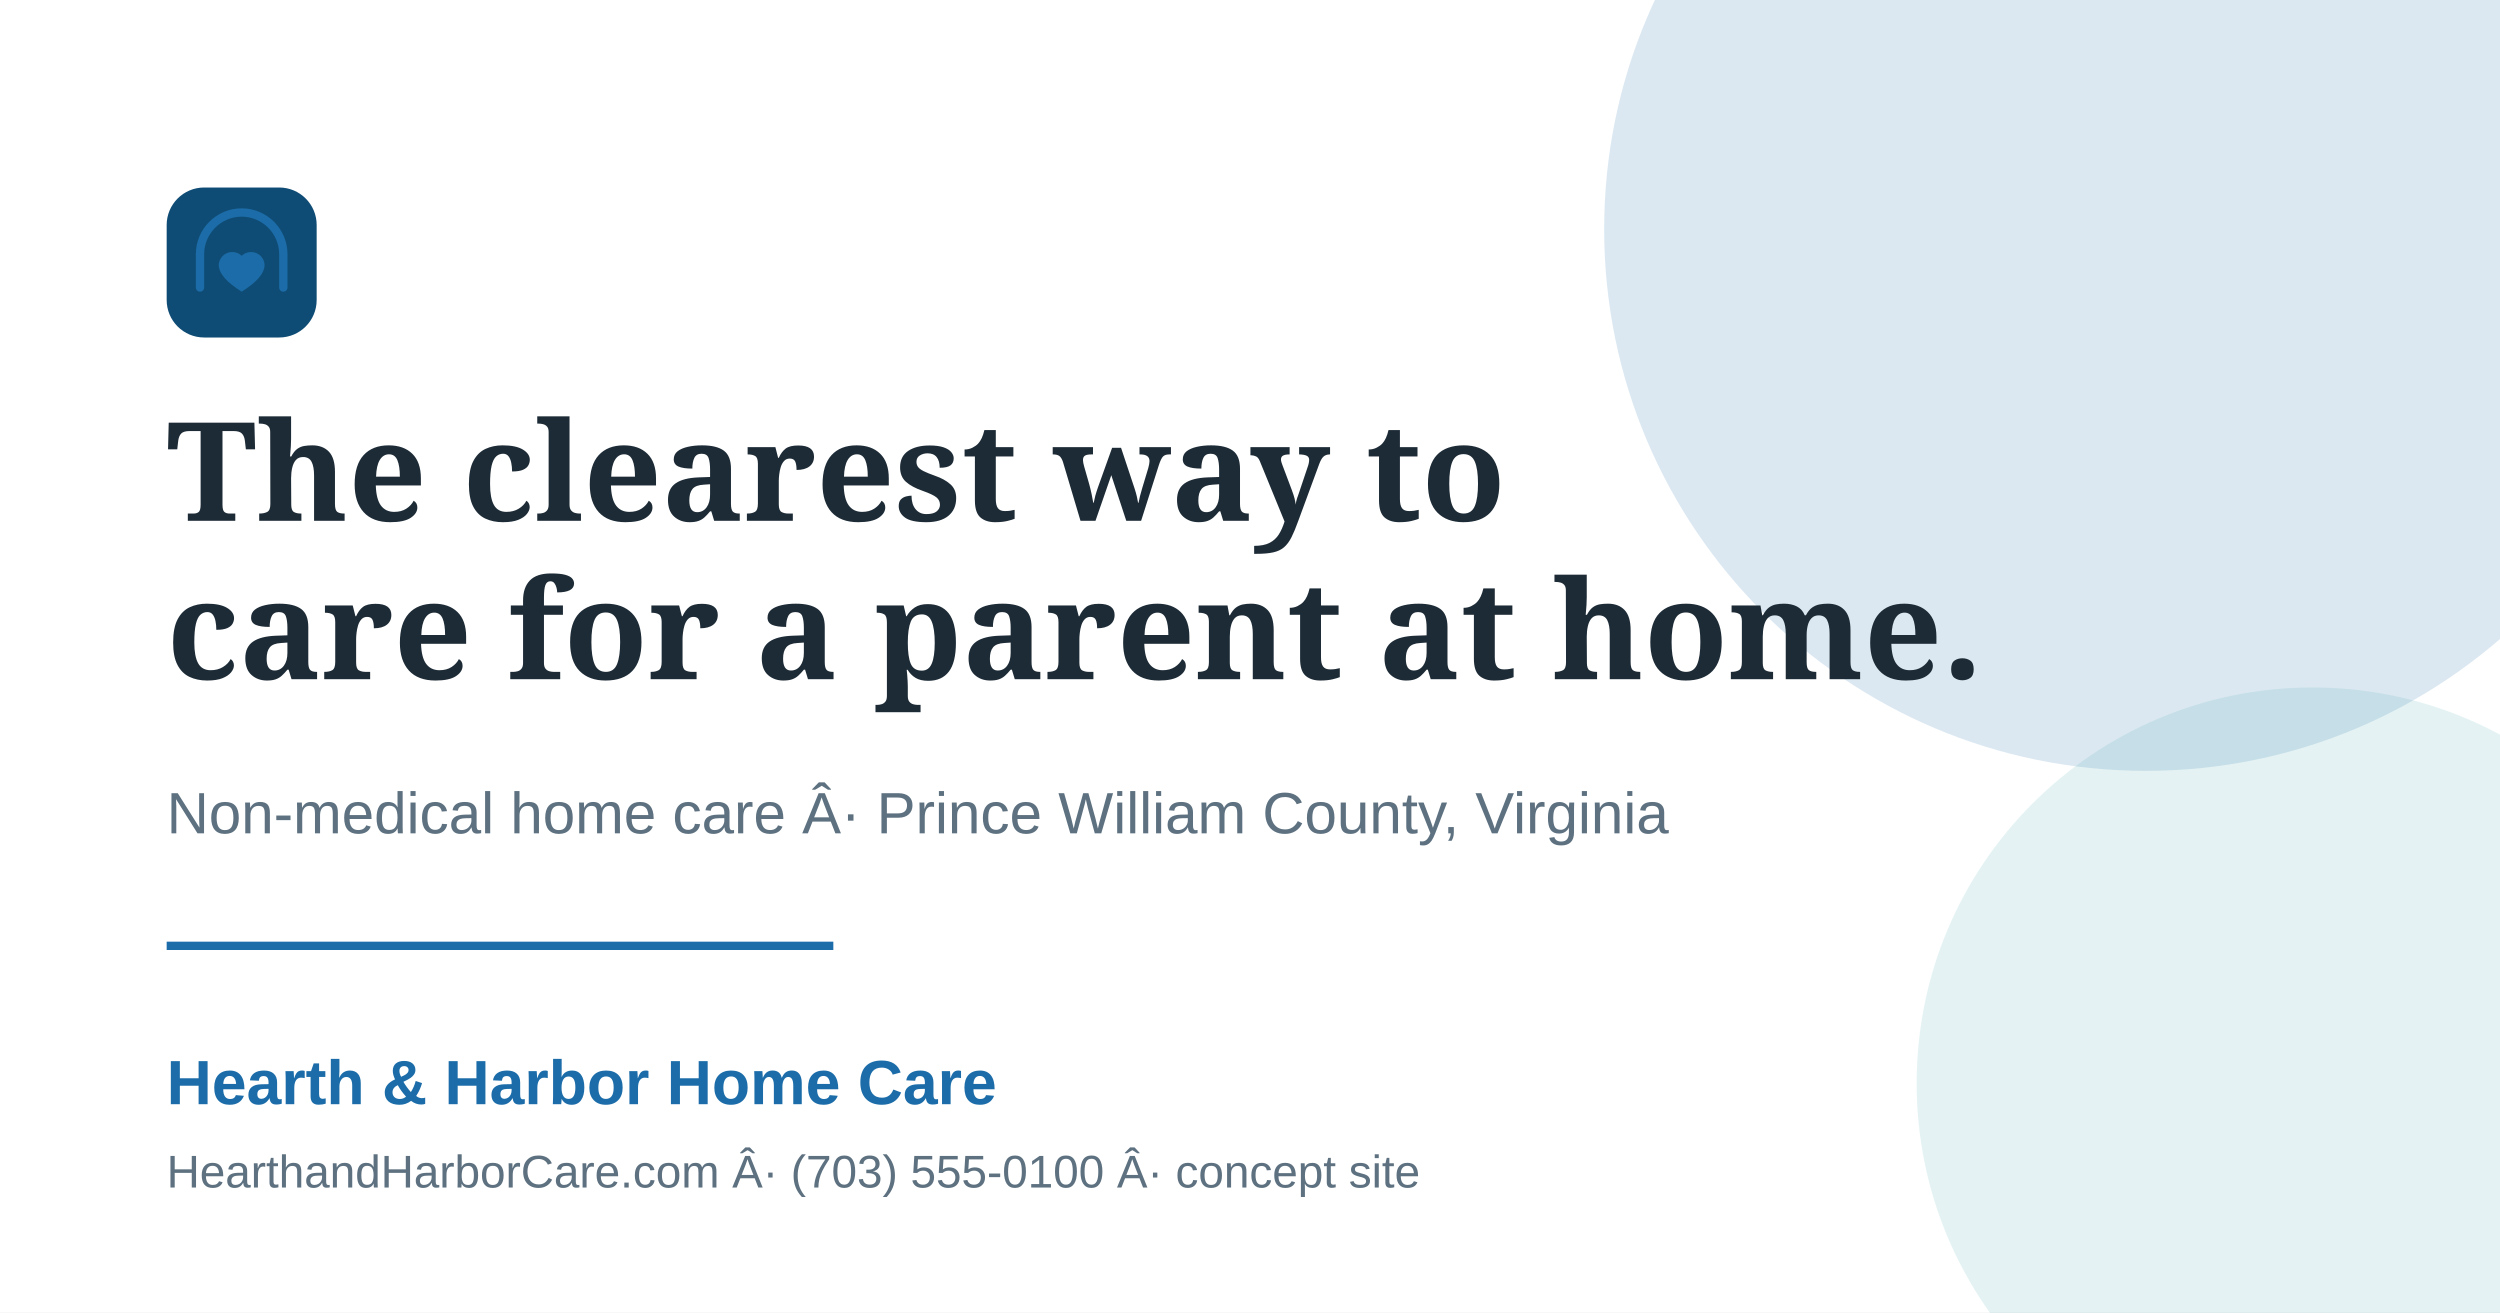
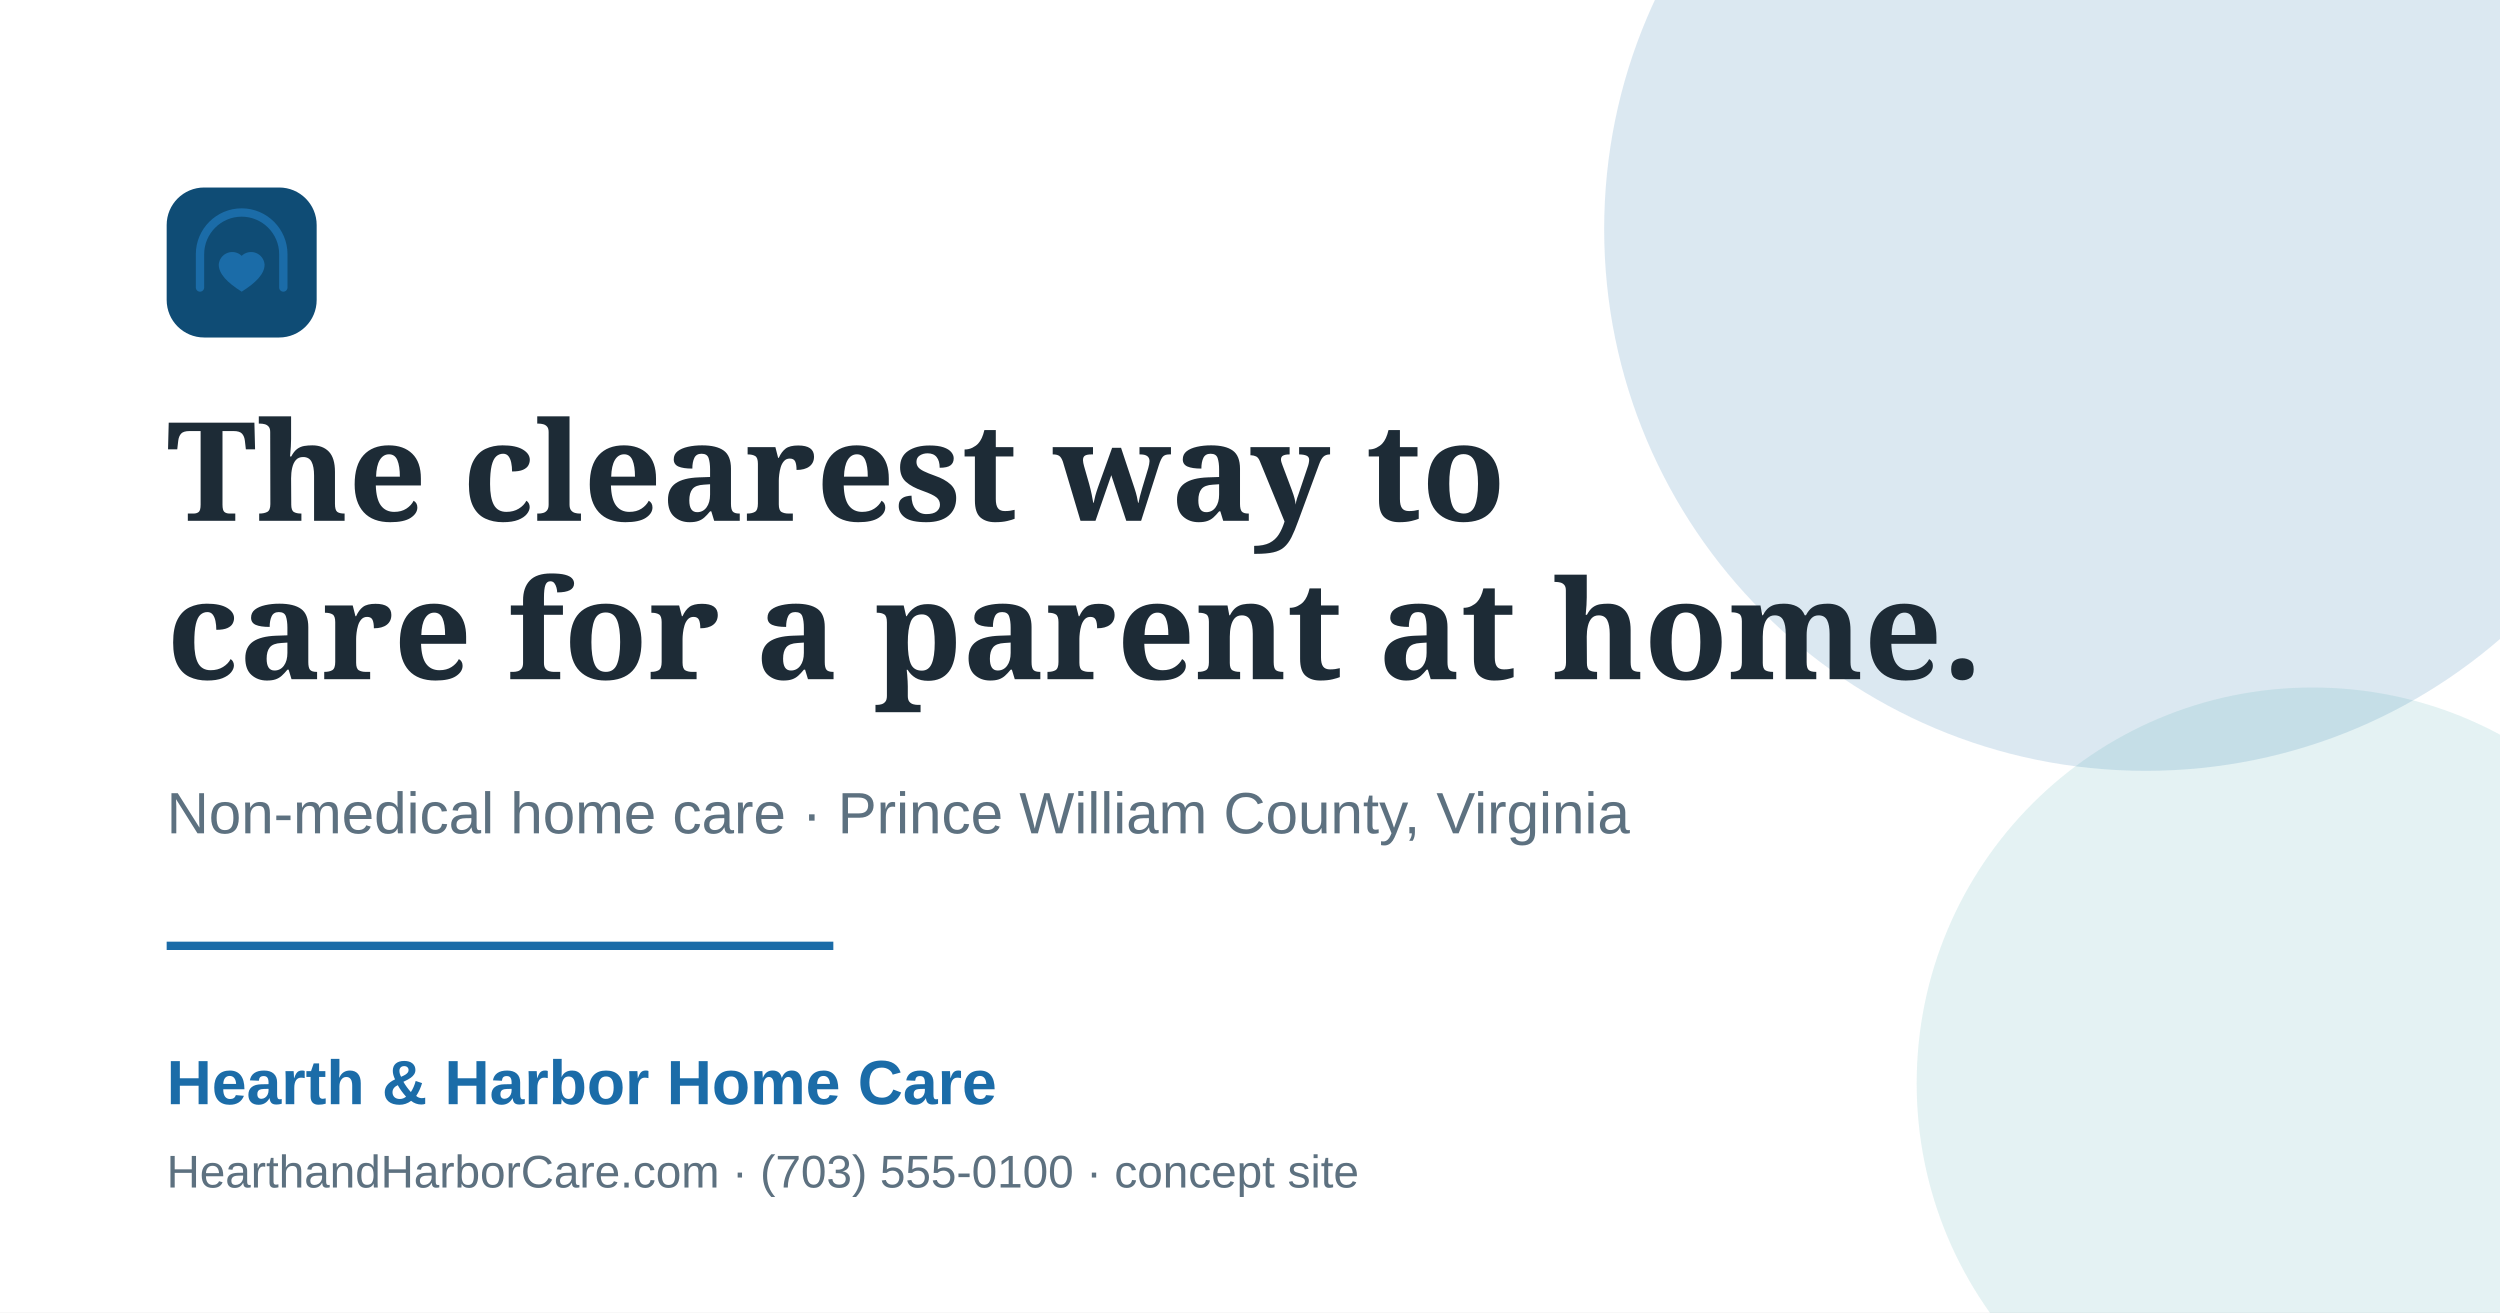
<svg xmlns="http://www.w3.org/2000/svg" width="1200" height="630" viewBox="0 0 1200 630">
  <rect width="1200" height="630" fill="#FFFFFF" />
  <circle cx="1030" cy="110" r="260" fill="#1B6CA8" opacity=".16" />
  <circle cx="1110" cy="520" r="190" fill="#38A3A5" opacity=".14" />
  <g transform="translate(80 90)">
    <rect width="72" height="72" rx="18" fill="#0F4C75" />
    <path d="M16 48V32c0-11 9-20 20-20s20 9 20 20v16" fill="none" stroke="#1B6CA8" stroke-width="4" stroke-linecap="round" />
    <path d="M36 50c-7-4.4-11-8.6-11-13a6.5 6.5 0 0 1 11-4.2 6.5 6.5 0 0 1 11 4.2c0 4.4-4 8.6-11 13Z" fill="#1B6CA8" />
  </g>
  <text x="80" y="250" font-family="Georgia, serif" font-size="66" font-weight="700" fill="#1D2B36">The clearest way to</text>
  <text x="80" y="326" font-family="Georgia, serif" font-size="66" font-weight="700" fill="#1D2B36">care for a parent at home.</text>
-   <text x="80" y="400" font-family="Arial, sans-serif" font-size="28" fill="#5D7180">Non-medical home care Â· Prince William County, Virginia</text>
+   <text x="80" y="400" font-family="Arial, sans-serif" font-size="28" fill="#5D7180">Non-medical home care · Prince William County, Virginia</text>
  <rect x="80" y="452" width="320" height="4" fill="#1B6CA8" />
  <text x="80" y="530" font-family="Arial, sans-serif" font-size="30" font-weight="700" fill="#1B6CA8">Hearth &amp; Harbor Home Care</text>
-   <text x="80" y="570" font-family="Arial, sans-serif" font-size="22" fill="#5D7180">HearthandHarborCare.com Â· (703) 555-0100 Â· concept site</text>
+   <text x="80" y="570" font-family="Arial, sans-serif" font-size="22" fill="#5D7180">HearthandHarborCare.com · (703) 555-0100 · concept site</text>
</svg>
